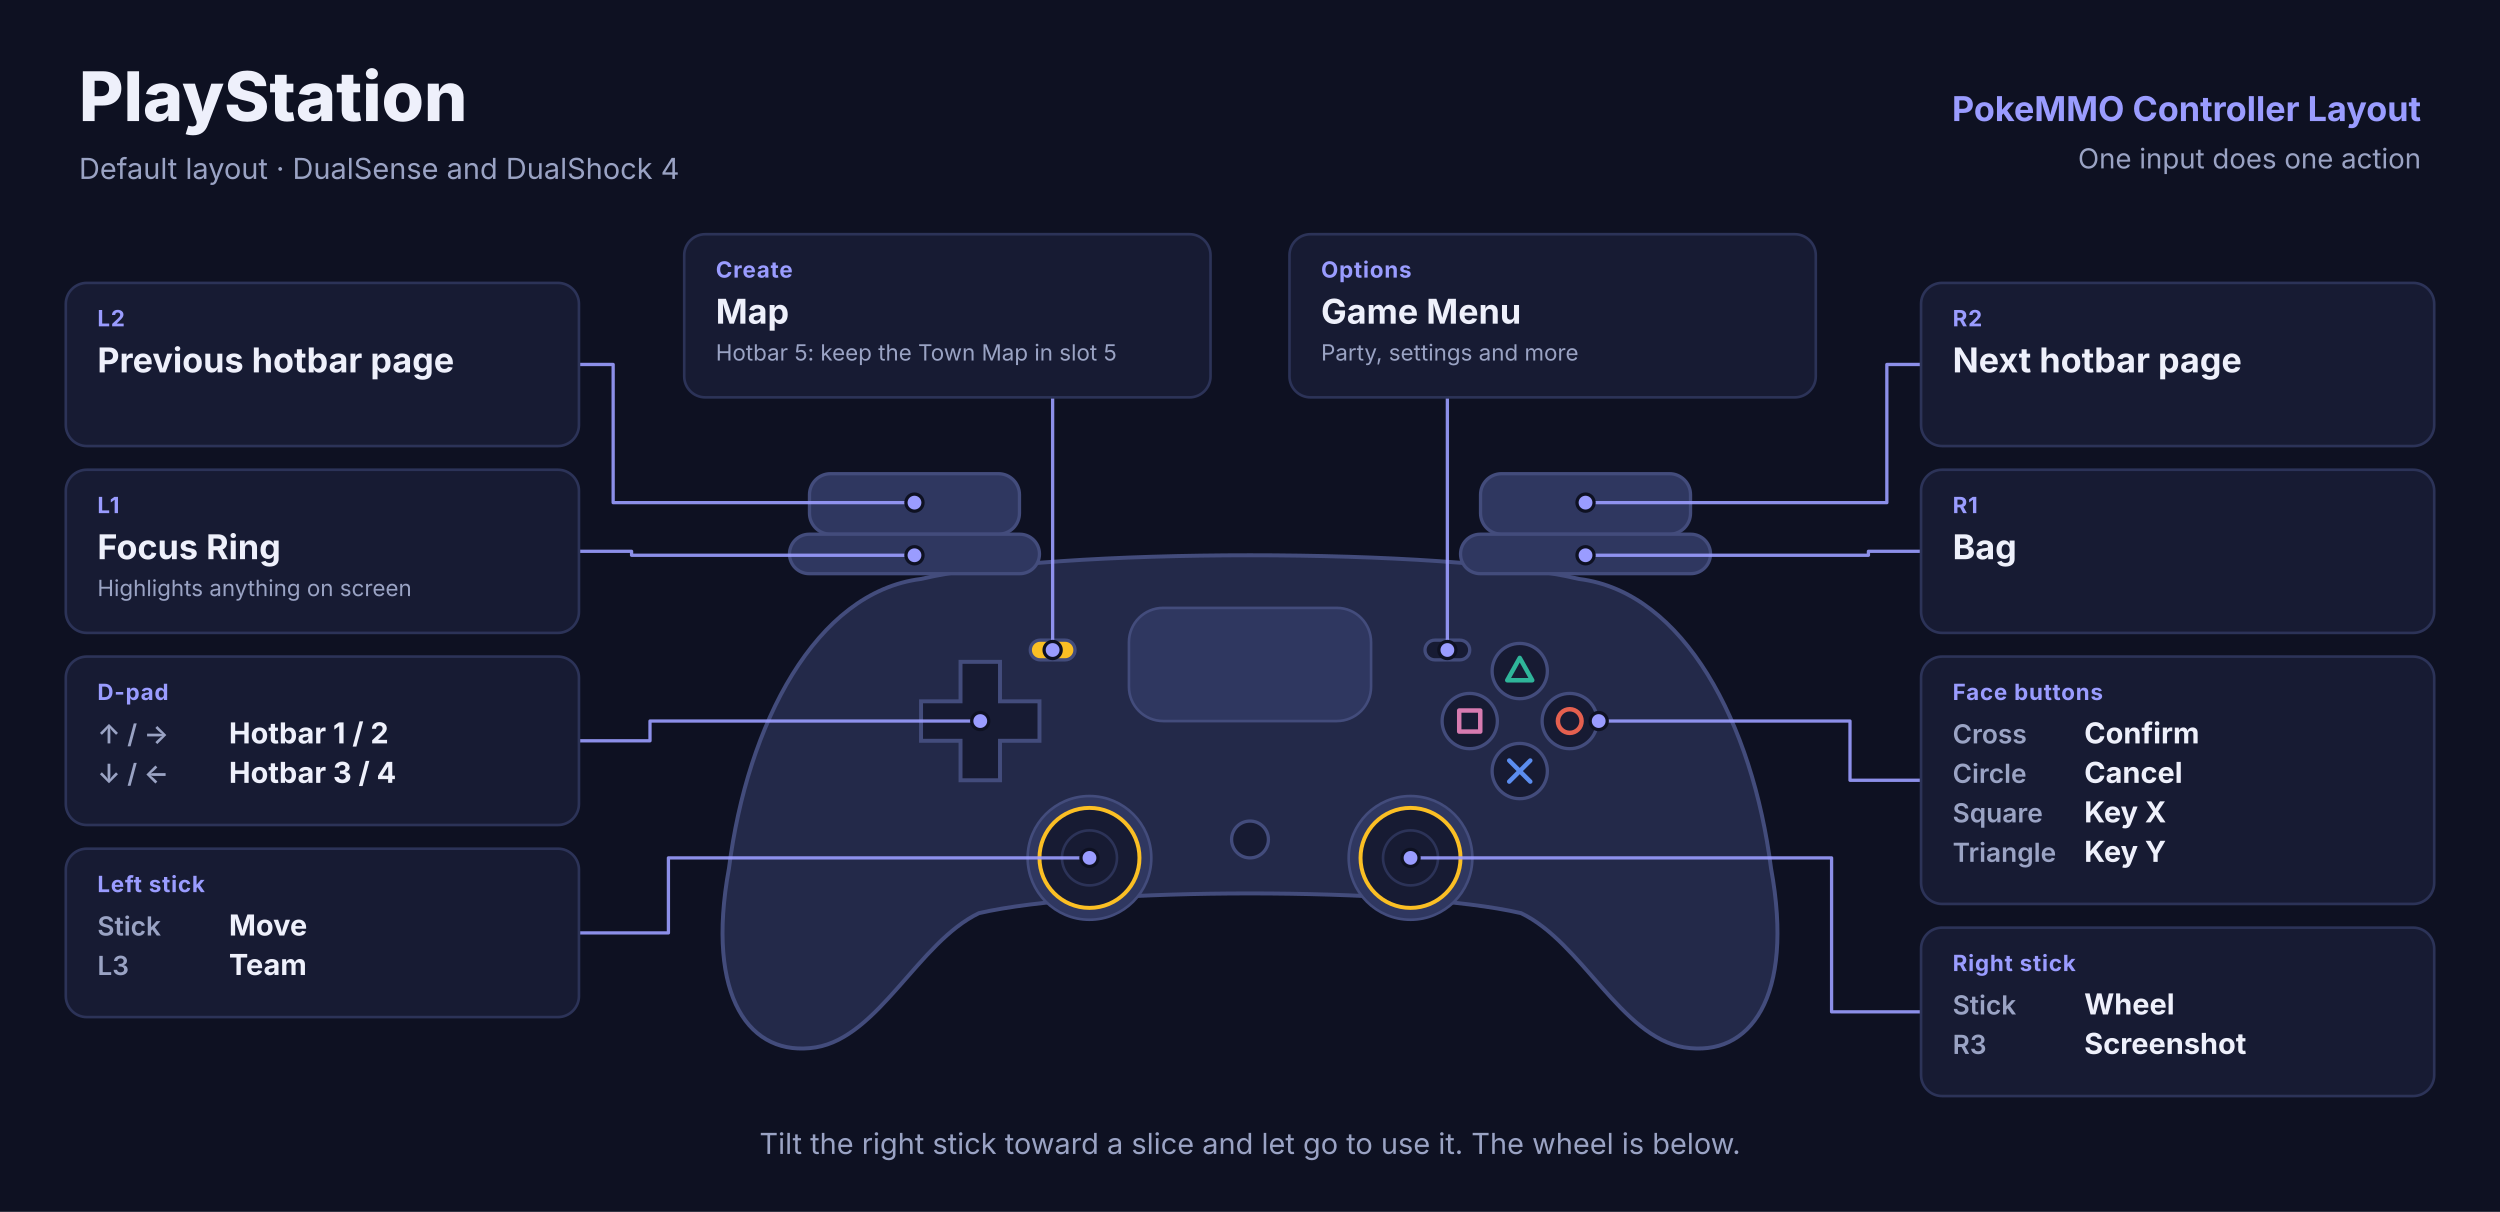
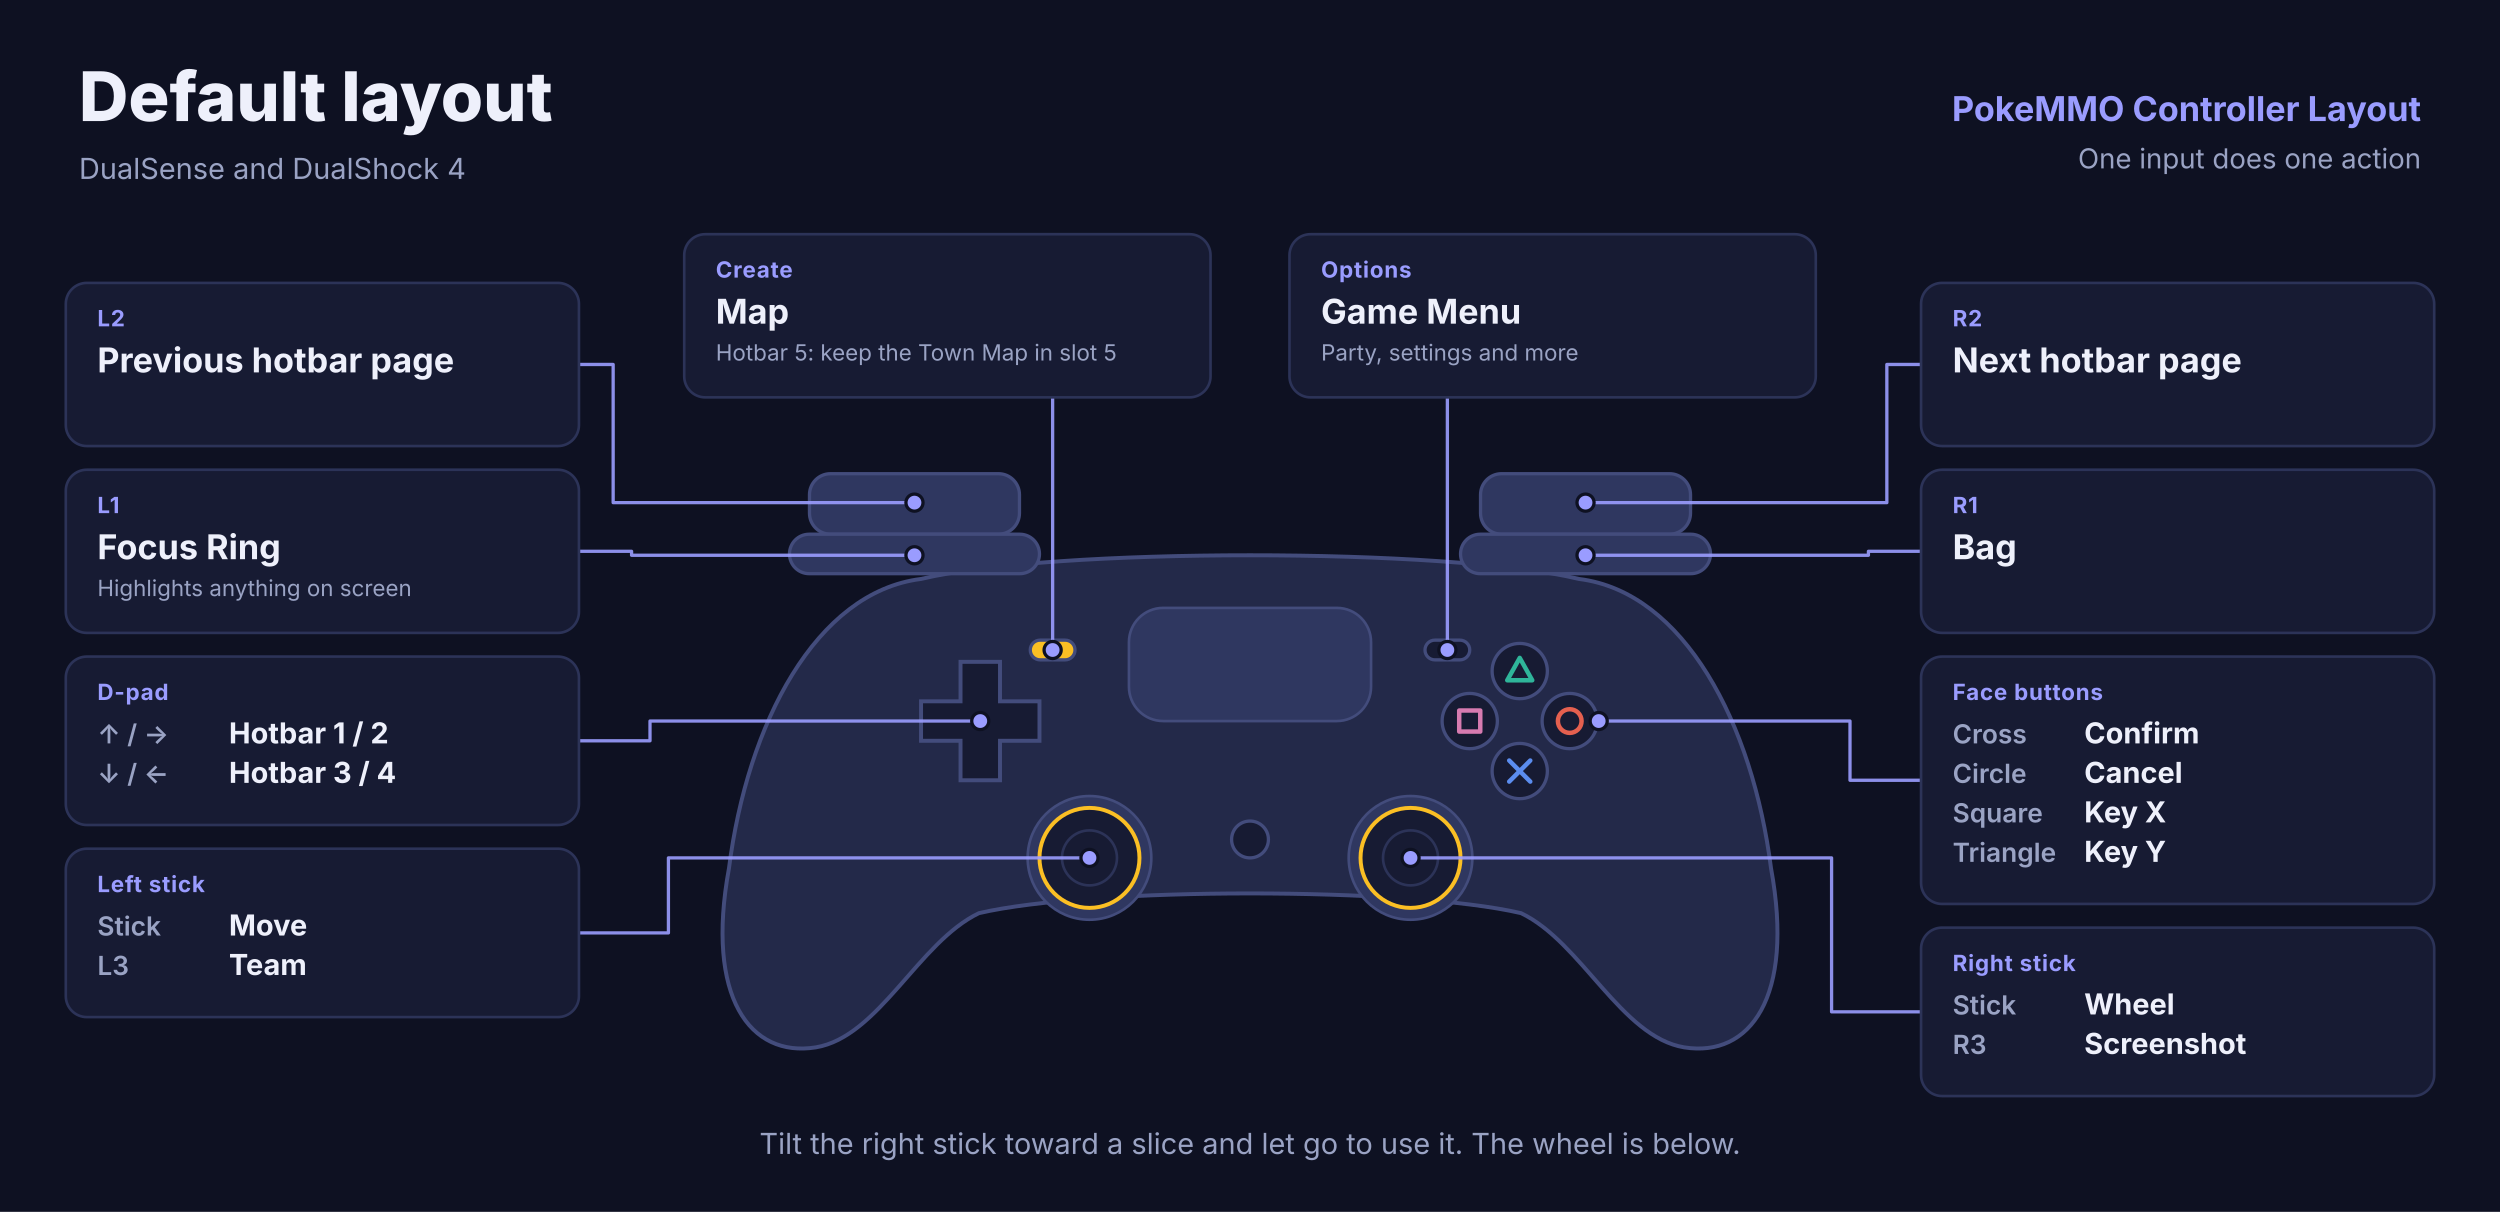
<svg xmlns="http://www.w3.org/2000/svg" viewBox="0 0 1900 921" width="1900" height="921" role="img" aria-labelledby="t d" font-family="'Segoe UI Variable Display','Segoe UI',Inter,'SF Pro Display',-apple-system,'Helvetica Neue',Arial,sans-serif">
  <rect width="1900" height="921" fill="#0e1122" />
-   <text x="60" y="92" font-size="52" font-weight="800" fill="#eef0fb" text-anchor="start">PlayStation</text>
-   <text x="60" y="136" font-size="22" font-weight="400" fill="#9aa3c4" text-anchor="start">Default layout · DualSense and DualShock 4</text>
+   <text x="60" y="92" font-size="52" font-weight="800" fill="#eef0fb" text-anchor="start">Default layout</text>
+   <text x="60" y="136" font-size="22" font-weight="400" fill="#9aa3c4" text-anchor="start">DualSense and DualShock 4</text>
  <text x="1840" y="92" font-size="26" font-weight="700" fill="#9a9cff" text-anchor="end">PokeMMO Controller Layout</text>
  <text x="1840" y="128" font-size="21" font-weight="400" fill="#9aa3c4" text-anchor="end">One input does one action</text>
  <g transform="translate(950,590)">
    <path d="M -250,-150 C -150,-174 150,-174 250,-150 C 330,-140 382,-40 396,70 C 414,168 380,214 330,206 C 282,198 252,126 206,104 C 120,84 -120,84 -206,104 C -252,126 -282,198 -330,206 C -380,214 -414,168 -396,70 C -382,-40 -330,-140 -250,-150 Z" fill="#232949" stroke="#434c7c" stroke-width="3" />
    <rect x="-92" y="-128" width="184" height="86" rx="26" fill="#2f3760" stroke="#434c7c" stroke-width="2" />
    <rect x="-334.8" y="-230" width="159.6" height="46" rx="16" fill="#2f3760" stroke="#434c7c" stroke-width="2.5" />
    <rect x="-350" y="-184" width="190" height="30" rx="15" fill="#2f3760" stroke="#434c7c" stroke-width="2.5" />
    <rect x="175.2" y="-230" width="159.6" height="46" rx="16" fill="#2f3760" stroke="#434c7c" stroke-width="2.5" />
    <rect x="160" y="-184" width="190" height="30" rx="15" fill="#2f3760" stroke="#434c7c" stroke-width="2.5" />
    <path d="M -220,-87 h 30 v 30 h 30 v 30 h -30 v 30 h -30 v -30 h -30 v -30 h 30 z" fill="#171b33" stroke="#434c7c" stroke-width="3" />
    <circle cx="-122" cy="62" r="47" fill="#2f3760" stroke="#434c7c" stroke-width="2" />
    <circle cx="-122" cy="62" r="38" fill="#171b33" stroke="#fbbf24" stroke-width="3" />
    <circle cx="-122" cy="62" r="20.9" fill="none" stroke="#2c3358" stroke-width="2" />
    <circle cx="122" cy="62" r="47" fill="#2f3760" stroke="#434c7c" stroke-width="2" />
    <circle cx="122" cy="62" r="38" fill="#171b33" stroke="#fbbf24" stroke-width="3" />
    <circle cx="122" cy="62" r="20.9" fill="none" stroke="#2c3358" stroke-width="2" />
    <circle cx="205" cy="-4" r="21" fill="#171b33" stroke="#434c7c" stroke-width="2.5" />
    <path d="M 197,-12 L 213,4 M 213,-12 L 197,4" fill="none" stroke="#5b8def" stroke-width="3.4" stroke-linecap="round" stroke-linejoin="round" />
    <circle cx="243" cy="-42" r="21" fill="#171b33" stroke="#434c7c" stroke-width="2.5" />
    <circle cx="243" cy="-42" r="9" fill="none" stroke="#e5604f" stroke-width="3.4" stroke-linecap="round" stroke-linejoin="round" />
    <circle cx="167" cy="-42" r="21" fill="#171b33" stroke="#434c7c" stroke-width="2.5" />
    <rect x="159" y="-50" width="16" height="16" fill="none" stroke="#d77bb0" stroke-width="3.4" stroke-linecap="round" stroke-linejoin="round" />
    <circle cx="205" cy="-80" r="21" fill="#171b33" stroke="#434c7c" stroke-width="2.5" />
    <path d="M 205,-90 L 214.5,-73 L 195.5,-73 Z" fill="none" stroke="#2fb59a" stroke-width="3.4" stroke-linecap="round" stroke-linejoin="round" />
    <rect x="-167" y="-103.5" width="34" height="15" rx="7.5" fill="#fbbf24" stroke="#434c7c" stroke-width="2.5" />
    <rect x="133" y="-103.5" width="34" height="15" rx="7.5" fill="#171b33" stroke="#434c7c" stroke-width="2.5" />
    <circle cx="0" cy="48" r="14" fill="#171b33" stroke="#434c7c" stroke-width="2.5" />
  </g>
  <polyline points="440,277 466,277 466,382 695,382" fill="none" stroke="#9a9cff" stroke-width="2.5" stroke-linejoin="round" stroke-linecap="round" opacity=".9" />
  <circle cx="695" cy="382" r="6.5" fill="#9a9cff" stroke="#0e1122" stroke-width="2.5" />
  <polyline points="440,419 480,419 480,422 695,422" fill="none" stroke="#9a9cff" stroke-width="2.5" stroke-linejoin="round" stroke-linecap="round" opacity=".9" />
  <circle cx="695" cy="422" r="6.5" fill="#9a9cff" stroke="#0e1122" stroke-width="2.5" />
  <polyline points="440,563 494,563 494,548 745,548" fill="none" stroke="#9a9cff" stroke-width="2.5" stroke-linejoin="round" stroke-linecap="round" opacity=".9" />
  <circle cx="745" cy="548" r="6.5" fill="#9a9cff" stroke="#0e1122" stroke-width="2.5" />
  <polyline points="440,709 508,709 508,652 828,652" fill="none" stroke="#9a9cff" stroke-width="2.5" stroke-linejoin="round" stroke-linecap="round" opacity=".9" />
  <circle cx="828" cy="652" r="6.5" fill="#9a9cff" stroke="#0e1122" stroke-width="2.5" />
  <polyline points="1460,277 1434,277 1434,382 1205,382" fill="none" stroke="#9a9cff" stroke-width="2.5" stroke-linejoin="round" stroke-linecap="round" opacity=".9" />
  <circle cx="1205" cy="382" r="6.5" fill="#9a9cff" stroke="#0e1122" stroke-width="2.5" />
  <polyline points="1460,419 1420,419 1420,422 1205,422" fill="none" stroke="#9a9cff" stroke-width="2.5" stroke-linejoin="round" stroke-linecap="round" opacity=".9" />
  <circle cx="1205" cy="422" r="6.5" fill="#9a9cff" stroke="#0e1122" stroke-width="2.5" />
  <polyline points="1460,593 1406,593 1406,548 1215,548" fill="none" stroke="#9a9cff" stroke-width="2.5" stroke-linejoin="round" stroke-linecap="round" opacity=".9" />
  <circle cx="1215" cy="548" r="6.5" fill="#9a9cff" stroke="#0e1122" stroke-width="2.5" />
  <polyline points="1460,769 1392,769 1392,652 1072,652" fill="none" stroke="#9a9cff" stroke-width="2.5" stroke-linejoin="round" stroke-linecap="round" opacity=".9" />
  <circle cx="1072" cy="652" r="6.5" fill="#9a9cff" stroke="#0e1122" stroke-width="2.5" />
  <polyline points="800,302 800,494" fill="none" stroke="#9a9cff" stroke-width="2.5" stroke-linejoin="round" stroke-linecap="round" opacity=".9" />
  <circle cx="800" cy="494" r="6.5" fill="#9a9cff" stroke="#0e1122" stroke-width="2.5" />
  <polyline points="1100,302 1100,494" fill="none" stroke="#9a9cff" stroke-width="2.5" stroke-linejoin="round" stroke-linecap="round" opacity=".9" />
  <circle cx="1100" cy="494" r="6.5" fill="#9a9cff" stroke="#0e1122" stroke-width="2.5" />
  <rect x="50" y="215" width="390" height="124" rx="16" fill="#171b33" stroke="#2c3358" stroke-width="2" />
  <text x="74" y="248" font-size="17" font-weight="700" fill="#9a9cff" text-anchor="start" letter-spacing=".6">L2</text>
  <text x="74" y="283" font-size="26" font-weight="700" fill="#eef0fb" text-anchor="start">Previous hotbar page</text>
  <rect x="50" y="357" width="390" height="124" rx="16" fill="#171b33" stroke="#2c3358" stroke-width="2" />
  <text x="74" y="390" font-size="17" font-weight="700" fill="#9a9cff" text-anchor="start" letter-spacing=".6">L1</text>
  <text x="74" y="425" font-size="26" font-weight="700" fill="#eef0fb" text-anchor="start">Focus Ring</text>
  <text x="74" y="453" font-size="17" font-weight="400" fill="#9aa3c4" text-anchor="start">Highlights anything on screen</text>
  <rect x="50" y="499" width="390" height="128" rx="16" fill="#171b33" stroke="#2c3358" stroke-width="2" />
  <text x="74" y="532" font-size="17" font-weight="700" fill="#9a9cff" text-anchor="start" letter-spacing=".6">D-pad</text>
  <text x="74" y="565" font-size="20" font-weight="600" fill="#9aa3c4" text-anchor="start">↑ / →</text>
  <text x="174" y="565" font-size="22" font-weight="650" fill="#eef0fb" text-anchor="start">Hotbar 1 / 2</text>
  <text x="74" y="595" font-size="20" font-weight="600" fill="#9aa3c4" text-anchor="start">↓ / ←</text>
  <text x="174" y="595" font-size="22" font-weight="650" fill="#eef0fb" text-anchor="start">Hotbar 3 / 4</text>
  <rect x="50" y="645" width="390" height="128" rx="16" fill="#171b33" stroke="#2c3358" stroke-width="2" />
  <text x="74" y="678" font-size="17" font-weight="700" fill="#9a9cff" text-anchor="start" letter-spacing=".6">Left stick</text>
  <text x="74" y="711" font-size="20" font-weight="600" fill="#9aa3c4" text-anchor="start">Stick</text>
  <text x="174" y="711" font-size="22" font-weight="650" fill="#eef0fb" text-anchor="start">Move</text>
  <text x="74" y="741" font-size="20" font-weight="600" fill="#9aa3c4" text-anchor="start">L3</text>
  <text x="174" y="741" font-size="22" font-weight="650" fill="#eef0fb" text-anchor="start">Team</text>
  <rect x="1460" y="215" width="390" height="124" rx="16" fill="#171b33" stroke="#2c3358" stroke-width="2" />
  <text x="1484" y="248" font-size="17" font-weight="700" fill="#9a9cff" text-anchor="start" letter-spacing=".6">R2</text>
  <text x="1484" y="283" font-size="26" font-weight="700" fill="#eef0fb" text-anchor="start">Next hotbar page</text>
  <rect x="1460" y="357" width="390" height="124" rx="16" fill="#171b33" stroke="#2c3358" stroke-width="2" />
  <text x="1484" y="390" font-size="17" font-weight="700" fill="#9a9cff" text-anchor="start" letter-spacing=".6">R1</text>
  <text x="1484" y="425" font-size="26" font-weight="700" fill="#eef0fb" text-anchor="start">Bag</text>
  <rect x="1460" y="499" width="390" height="188" rx="16" fill="#171b33" stroke="#2c3358" stroke-width="2" />
  <text x="1484" y="532" font-size="17" font-weight="700" fill="#9a9cff" text-anchor="start" letter-spacing=".6">Face buttons</text>
  <text x="1484" y="565" font-size="20" font-weight="600" fill="#9aa3c4" text-anchor="start">Cross</text>
  <text x="1584" y="565" font-size="22" font-weight="650" fill="#eef0fb" text-anchor="start">Confirm</text>
  <text x="1484" y="595" font-size="20" font-weight="600" fill="#9aa3c4" text-anchor="start">Circle</text>
  <text x="1584" y="595" font-size="22" font-weight="650" fill="#eef0fb" text-anchor="start">Cancel</text>
  <text x="1484" y="625" font-size="20" font-weight="600" fill="#9aa3c4" text-anchor="start">Square</text>
  <text x="1584" y="625" font-size="22" font-weight="650" fill="#eef0fb" text-anchor="start">Key X</text>
  <text x="1484" y="655" font-size="20" font-weight="600" fill="#9aa3c4" text-anchor="start">Triangle</text>
  <text x="1584" y="655" font-size="22" font-weight="650" fill="#eef0fb" text-anchor="start">Key Y</text>
  <rect x="1460" y="705" width="390" height="128" rx="16" fill="#171b33" stroke="#2c3358" stroke-width="2" />
  <text x="1484" y="738" font-size="17" font-weight="700" fill="#9a9cff" text-anchor="start" letter-spacing=".6">Right stick</text>
  <text x="1484" y="771" font-size="20" font-weight="600" fill="#9aa3c4" text-anchor="start">Stick</text>
  <text x="1584" y="771" font-size="22" font-weight="650" fill="#eef0fb" text-anchor="start">Wheel</text>
  <text x="1484" y="801" font-size="20" font-weight="600" fill="#9aa3c4" text-anchor="start">R3</text>
  <text x="1584" y="801" font-size="22" font-weight="650" fill="#eef0fb" text-anchor="start">Screenshot</text>
  <rect x="520" y="178" width="400" height="124" rx="16" fill="#171b33" stroke="#2c3358" stroke-width="2" />
  <text x="544" y="211" font-size="17" font-weight="700" fill="#9a9cff" text-anchor="start" letter-spacing=".6">Create</text>
  <text x="544" y="246" font-size="26" font-weight="700" fill="#eef0fb" text-anchor="start">Map</text>
  <text x="544" y="274" font-size="17" font-weight="400" fill="#9aa3c4" text-anchor="start">Hotbar 5: keep the Town Map in slot 5</text>
  <rect x="980" y="178" width="400" height="124" rx="16" fill="#171b33" stroke="#2c3358" stroke-width="2" />
  <text x="1004" y="211" font-size="17" font-weight="700" fill="#9a9cff" text-anchor="start" letter-spacing=".6">Options</text>
  <text x="1004" y="246" font-size="26" font-weight="700" fill="#eef0fb" text-anchor="start">Game Menu</text>
  <text x="1004" y="274" font-size="17" font-weight="400" fill="#9aa3c4" text-anchor="start">Party, settings and more</text>
  <text x="950" y="877" font-size="22" font-weight="400" fill="#9aa3c4" text-anchor="middle">Tilt the right stick toward a slice and let go to use it. The wheel is below.</text>
</svg>
